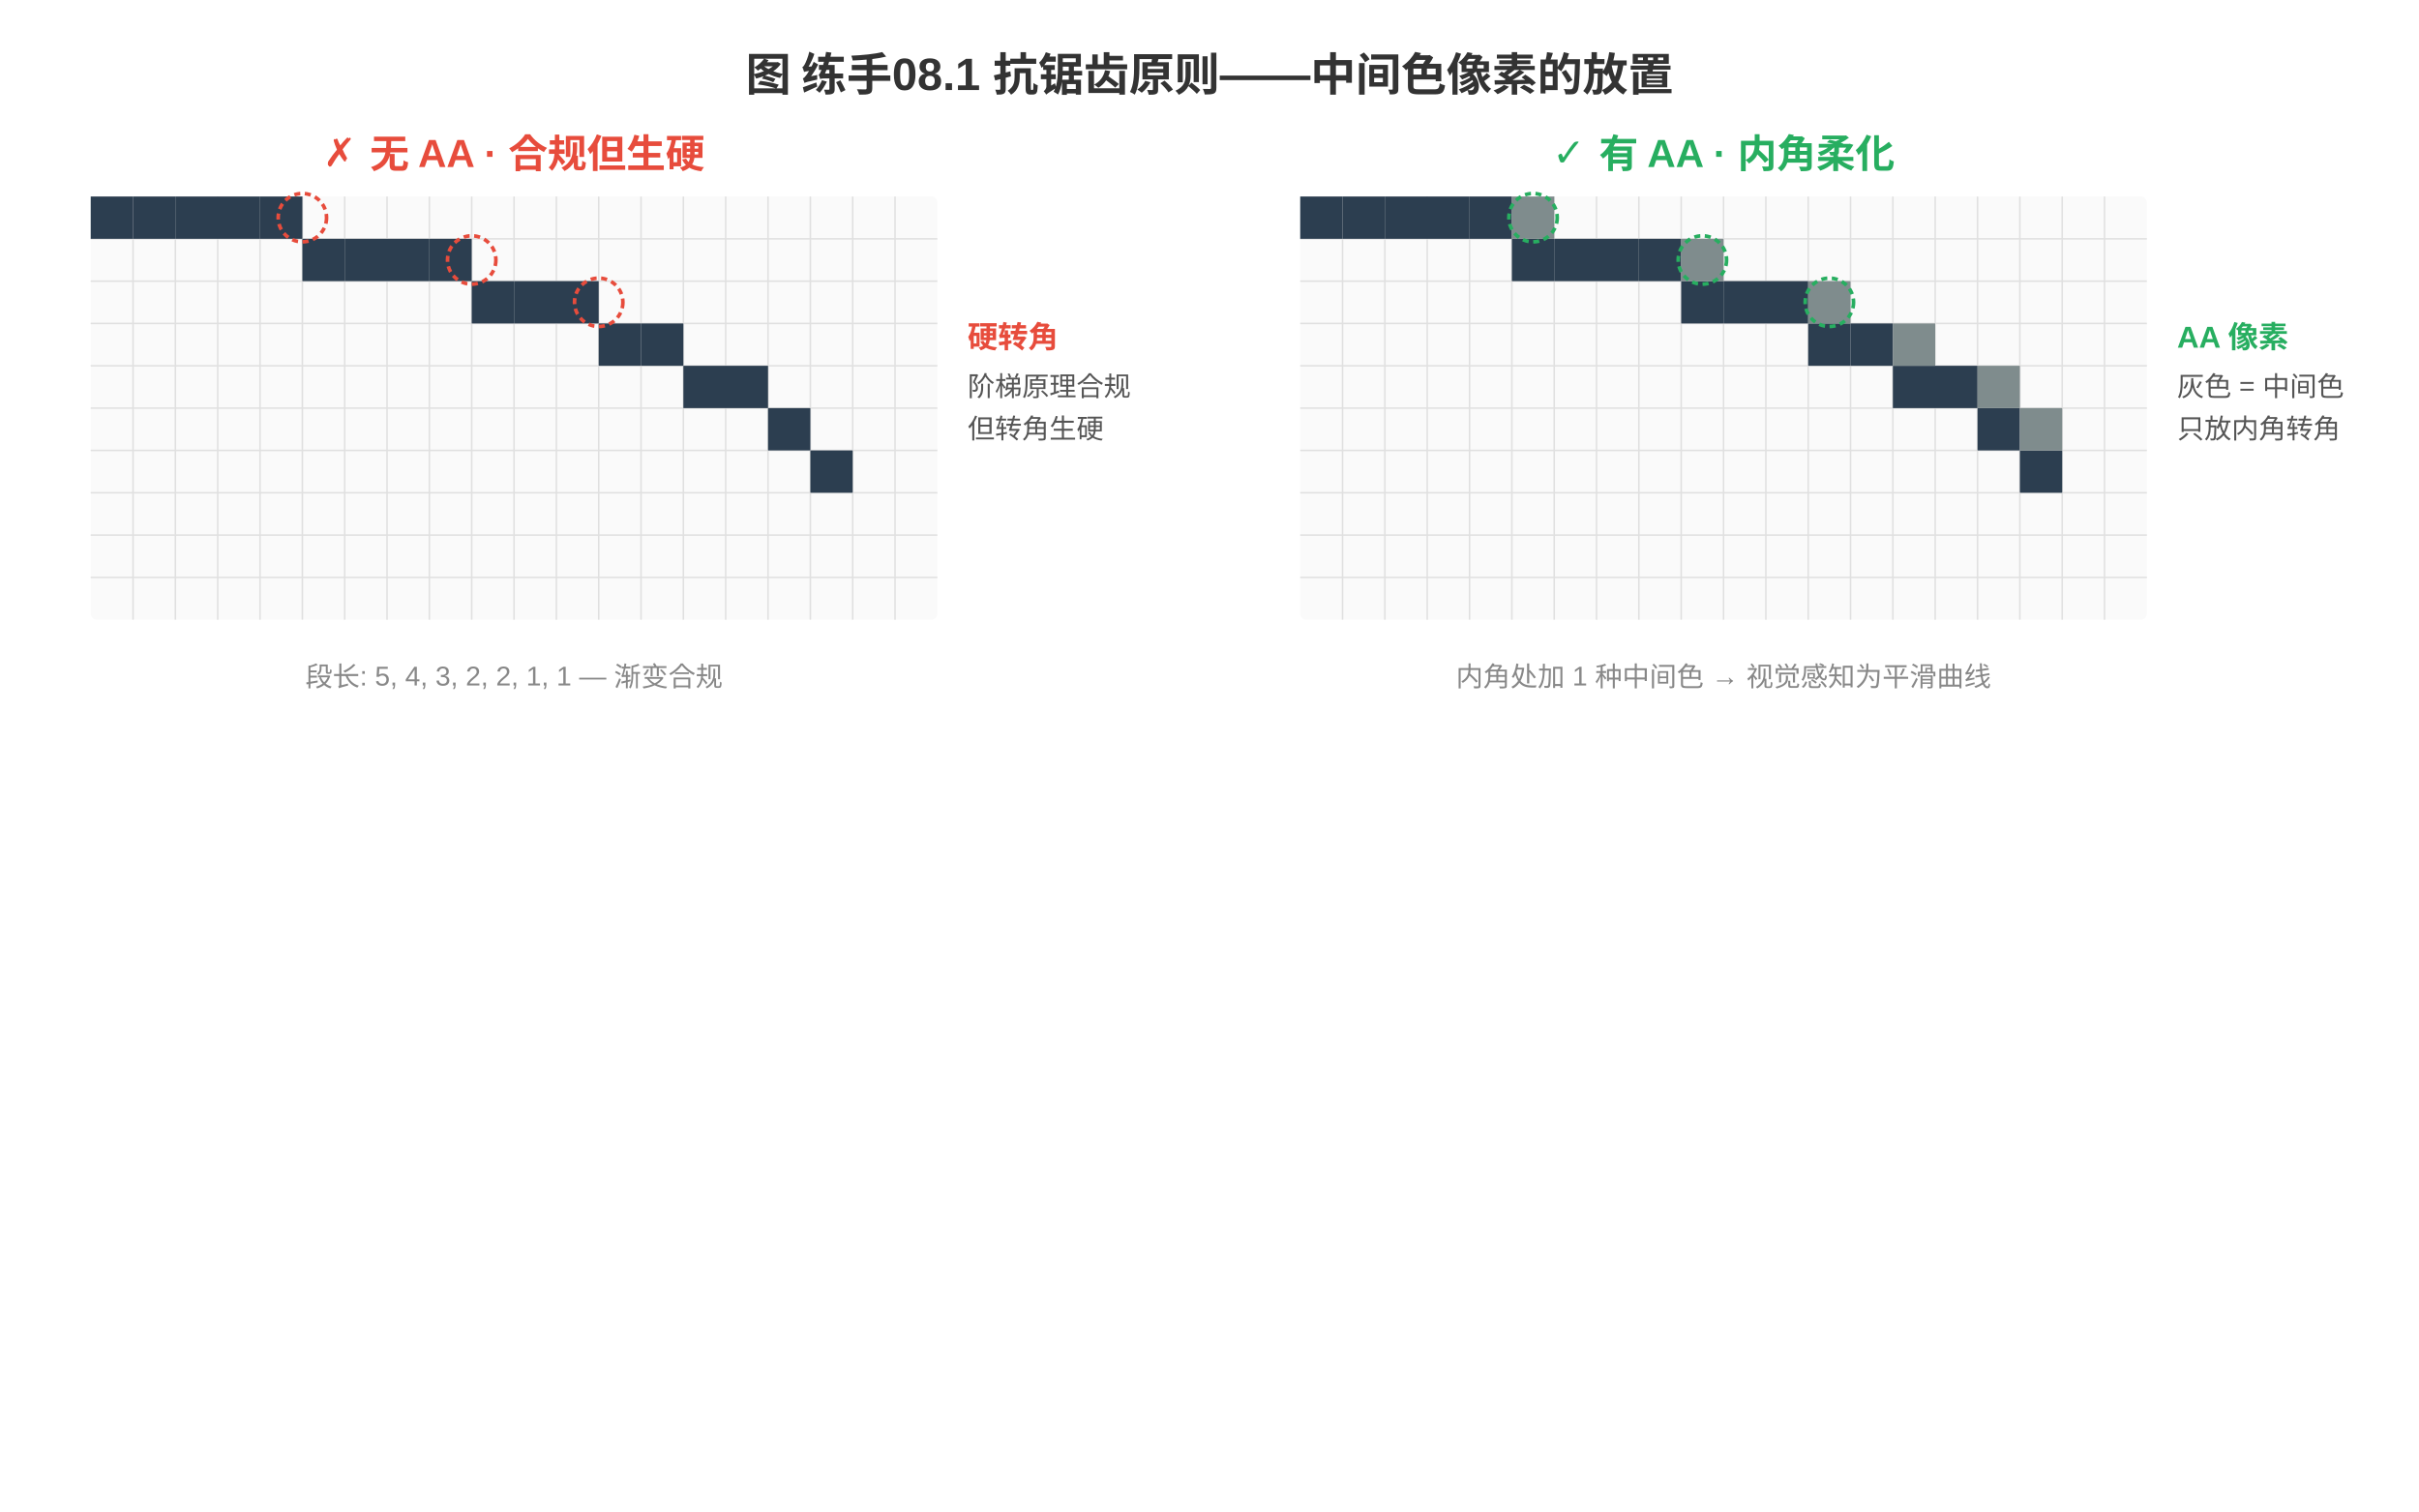
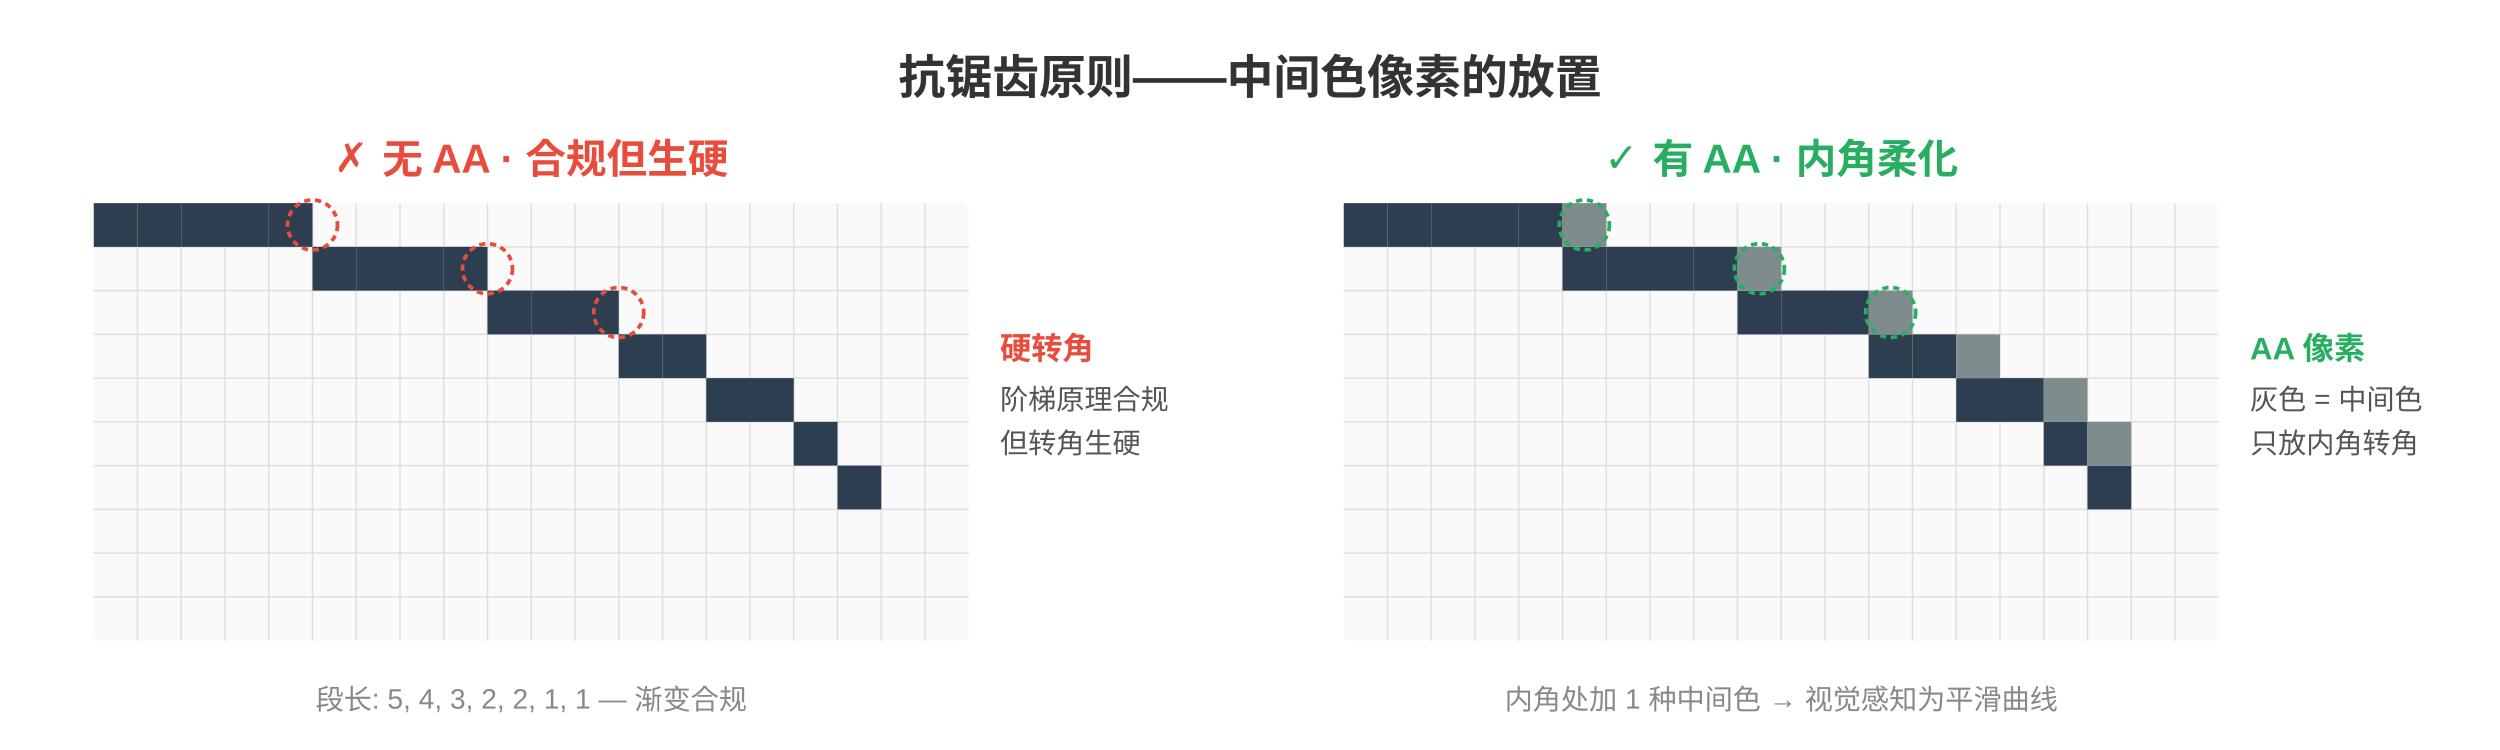
- <svg xmlns="http://www.w3.org/2000/svg" viewBox="0 0 800 500" width="800" height="500">
+ <svg xmlns="http://www.w3.org/2000/svg" viewBox="0 0 800 240" width="800" height="240">
  <style>
    text { font-family: 'PingFang SC','Microsoft YaHei',Arial,sans-serif; }
    .title { font-size: 15px; font-weight: bold; fill: #333; }
    .cell-bg { fill: #fafafa; }
    .cell-line { stroke: #e0e0e0; stroke-width: 0.5; }
    .line-fill { fill: #2C3E50; }
    .aa-fill { fill: #7F8C8D; }
    .step-label { font-size: 9px; fill: #888; }
    .annot-blue { font-size: 9px; fill: #3498DB; }
    .annot-green { font-size: 9px; fill: #27AE60; }
  </style>
-   <text x="400" y="30" class="title" text-anchor="middle">图 练手08.1 抗锯齿原则——中间色像素的放置</text>
+   <text x="400" y="30" class="title" text-anchor="middle">抗锯齿原则——中间色像素的放置</text>
  <g transform="translate(30, 55)">
    <text x="140" y="0" style="font-size:13px;font-weight:bold;fill:#E74C3C;text-anchor:middle;">✗ 无 AA · 合规但生硬</text>
    <rect x="0" y="10" width="280" height="140" class="cell-bg" rx="2" />
    <g class="cell-line">
      <line x1="14" y1="10" x2="14" y2="150" />
      <line x1="28" y1="10" x2="28" y2="150" />
      <line x1="42" y1="10" x2="42" y2="150" />
      <line x1="56" y1="10" x2="56" y2="150" />
      <line x1="70" y1="10" x2="70" y2="150" />
      <line x1="84" y1="10" x2="84" y2="150" />
      <line x1="98" y1="10" x2="98" y2="150" />
      <line x1="112" y1="10" x2="112" y2="150" />
      <line x1="126" y1="10" x2="126" y2="150" />
      <line x1="140" y1="10" x2="140" y2="150" />
      <line x1="154" y1="10" x2="154" y2="150" />
      <line x1="168" y1="10" x2="168" y2="150" />
      <line x1="182" y1="10" x2="182" y2="150" />
      <line x1="196" y1="10" x2="196" y2="150" />
      <line x1="210" y1="10" x2="210" y2="150" />
      <line x1="224" y1="10" x2="224" y2="150" />
      <line x1="238" y1="10" x2="238" y2="150" />
      <line x1="252" y1="10" x2="252" y2="150" />
      <line x1="266" y1="10" x2="266" y2="150" />
      <line x1="0" y1="24" x2="280" y2="24" />
      <line x1="0" y1="38" x2="280" y2="38" />
      <line x1="0" y1="52" x2="280" y2="52" />
      <line x1="0" y1="66" x2="280" y2="66" />
      <line x1="0" y1="80" x2="280" y2="80" />
      <line x1="0" y1="94" x2="280" y2="94" />
      <line x1="0" y1="108" x2="280" y2="108" />
      <line x1="0" y1="122" x2="280" y2="122" />
      <line x1="0" y1="136" x2="280" y2="136" />
    </g>
    <g class="line-fill">
      <rect x="0" y="10" width="14" height="14" />
      <rect x="14" y="10" width="14" height="14" />
      <rect x="28" y="10" width="14" height="14" />
      <rect x="42" y="10" width="14" height="14" />
      <rect x="56" y="10" width="14" height="14" />
      <rect x="70" y="24" width="14" height="14" />
      <rect x="84" y="24" width="14" height="14" />
      <rect x="98" y="24" width="14" height="14" />
      <rect x="112" y="24" width="14" height="14" />
      <rect x="126" y="38" width="14" height="14" />
      <rect x="140" y="38" width="14" height="14" />
      <rect x="154" y="38" width="14" height="14" />
      <rect x="168" y="52" width="14" height="14" />
      <rect x="182" y="52" width="14" height="14" />
      <rect x="196" y="66" width="14" height="14" />
      <rect x="210" y="66" width="14" height="14" />
      <rect x="224" y="80" width="14" height="14" />
      <rect x="238" y="94" width="14" height="14" />
    </g>
    <circle cx="70" cy="17" r="8" fill="none" stroke="#E74C3C" stroke-width="1.2" stroke-dasharray="2,1.5" />
    <circle cx="126" cy="31" r="8" fill="none" stroke="#E74C3C" stroke-width="1.2" stroke-dasharray="2,1.5" />
    <circle cx="168" cy="45" r="8" fill="none" stroke="#E74C3C" stroke-width="1.2" stroke-dasharray="2,1.5" />
    <text x="290" y="60" style="font-size:10px;fill:#E74C3C;font-weight:bold;">硬转角</text>
    <text x="290" y="76" style="font-size:9px;fill:#555;">阶梯原理合规</text>
    <text x="290" y="90" style="font-size:9px;fill:#555;">但转角生硬</text>
    <text x="140" y="172" class="step-label" text-anchor="middle">段长: 5, 4, 3, 2, 2, 1, 1 — 渐变合规</text>
  </g>
  <g transform="translate(430, 55)">
    <text x="140" y="0" style="font-size:13px;font-weight:bold;fill:#27AE60;text-anchor:middle;">✓ 有 AA · 内角柔化</text>
    <rect x="0" y="10" width="280" height="140" class="cell-bg" rx="2" />
    <g class="cell-line">
      <line x1="14" y1="10" x2="14" y2="150" />
      <line x1="28" y1="10" x2="28" y2="150" />
      <line x1="42" y1="10" x2="42" y2="150" />
      <line x1="56" y1="10" x2="56" y2="150" />
      <line x1="70" y1="10" x2="70" y2="150" />
      <line x1="84" y1="10" x2="84" y2="150" />
      <line x1="98" y1="10" x2="98" y2="150" />
      <line x1="112" y1="10" x2="112" y2="150" />
      <line x1="126" y1="10" x2="126" y2="150" />
      <line x1="140" y1="10" x2="140" y2="150" />
      <line x1="154" y1="10" x2="154" y2="150" />
      <line x1="168" y1="10" x2="168" y2="150" />
      <line x1="182" y1="10" x2="182" y2="150" />
      <line x1="196" y1="10" x2="196" y2="150" />
      <line x1="210" y1="10" x2="210" y2="150" />
      <line x1="224" y1="10" x2="224" y2="150" />
      <line x1="238" y1="10" x2="238" y2="150" />
      <line x1="252" y1="10" x2="252" y2="150" />
      <line x1="266" y1="10" x2="266" y2="150" />
      <line x1="0" y1="24" x2="280" y2="24" />
      <line x1="0" y1="38" x2="280" y2="38" />
      <line x1="0" y1="52" x2="280" y2="52" />
      <line x1="0" y1="66" x2="280" y2="66" />
      <line x1="0" y1="80" x2="280" y2="80" />
      <line x1="0" y1="94" x2="280" y2="94" />
      <line x1="0" y1="108" x2="280" y2="108" />
      <line x1="0" y1="122" x2="280" y2="122" />
      <line x1="0" y1="136" x2="280" y2="136" />
    </g>
    <g class="line-fill">
      <rect x="0" y="10" width="14" height="14" />
      <rect x="14" y="10" width="14" height="14" />
      <rect x="28" y="10" width="14" height="14" />
      <rect x="42" y="10" width="14" height="14" />
      <rect x="56" y="10" width="14" height="14" />
      <rect x="70" y="24" width="14" height="14" />
      <rect x="84" y="24" width="14" height="14" />
      <rect x="98" y="24" width="14" height="14" />
      <rect x="112" y="24" width="14" height="14" />
      <rect x="126" y="38" width="14" height="14" />
      <rect x="140" y="38" width="14" height="14" />
      <rect x="154" y="38" width="14" height="14" />
      <rect x="168" y="52" width="14" height="14" />
      <rect x="182" y="52" width="14" height="14" />
      <rect x="196" y="66" width="14" height="14" />
      <rect x="210" y="66" width="14" height="14" />
      <rect x="224" y="80" width="14" height="14" />
      <rect x="238" y="94" width="14" height="14" />
    </g>
    <g class="aa-fill">
      <rect x="70" y="10" width="14" height="14" />
      <rect x="126" y="24" width="14" height="14" />
      <rect x="168" y="38" width="14" height="14" />
      <rect x="196" y="52" width="14" height="14" />
      <rect x="224" y="66" width="14" height="14" />
      <rect x="238" y="80" width="14" height="14" />
    </g>
    <circle cx="77" cy="17" r="8" fill="none" stroke="#27AE60" stroke-width="1.2" stroke-dasharray="2,1.5" />
    <circle cx="133" cy="31" r="8" fill="none" stroke="#27AE60" stroke-width="1.2" stroke-dasharray="2,1.5" />
    <circle cx="175" cy="45" r="8" fill="none" stroke="#27AE60" stroke-width="1.2" stroke-dasharray="2,1.5" />
    <text x="290" y="60" style="font-size:10px;fill:#27AE60;font-weight:bold;">AA 像素</text>
    <text x="290" y="76" style="font-size:9px;fill:#555;">灰色 = 中间色</text>
    <text x="290" y="90" style="font-size:9px;fill:#555;">只放内角转角</text>
    <text x="140" y="172" class="step-label" text-anchor="middle">内角处加 1 种中间色 → 视觉感知为平滑曲线</text>
  </g>
</svg>
